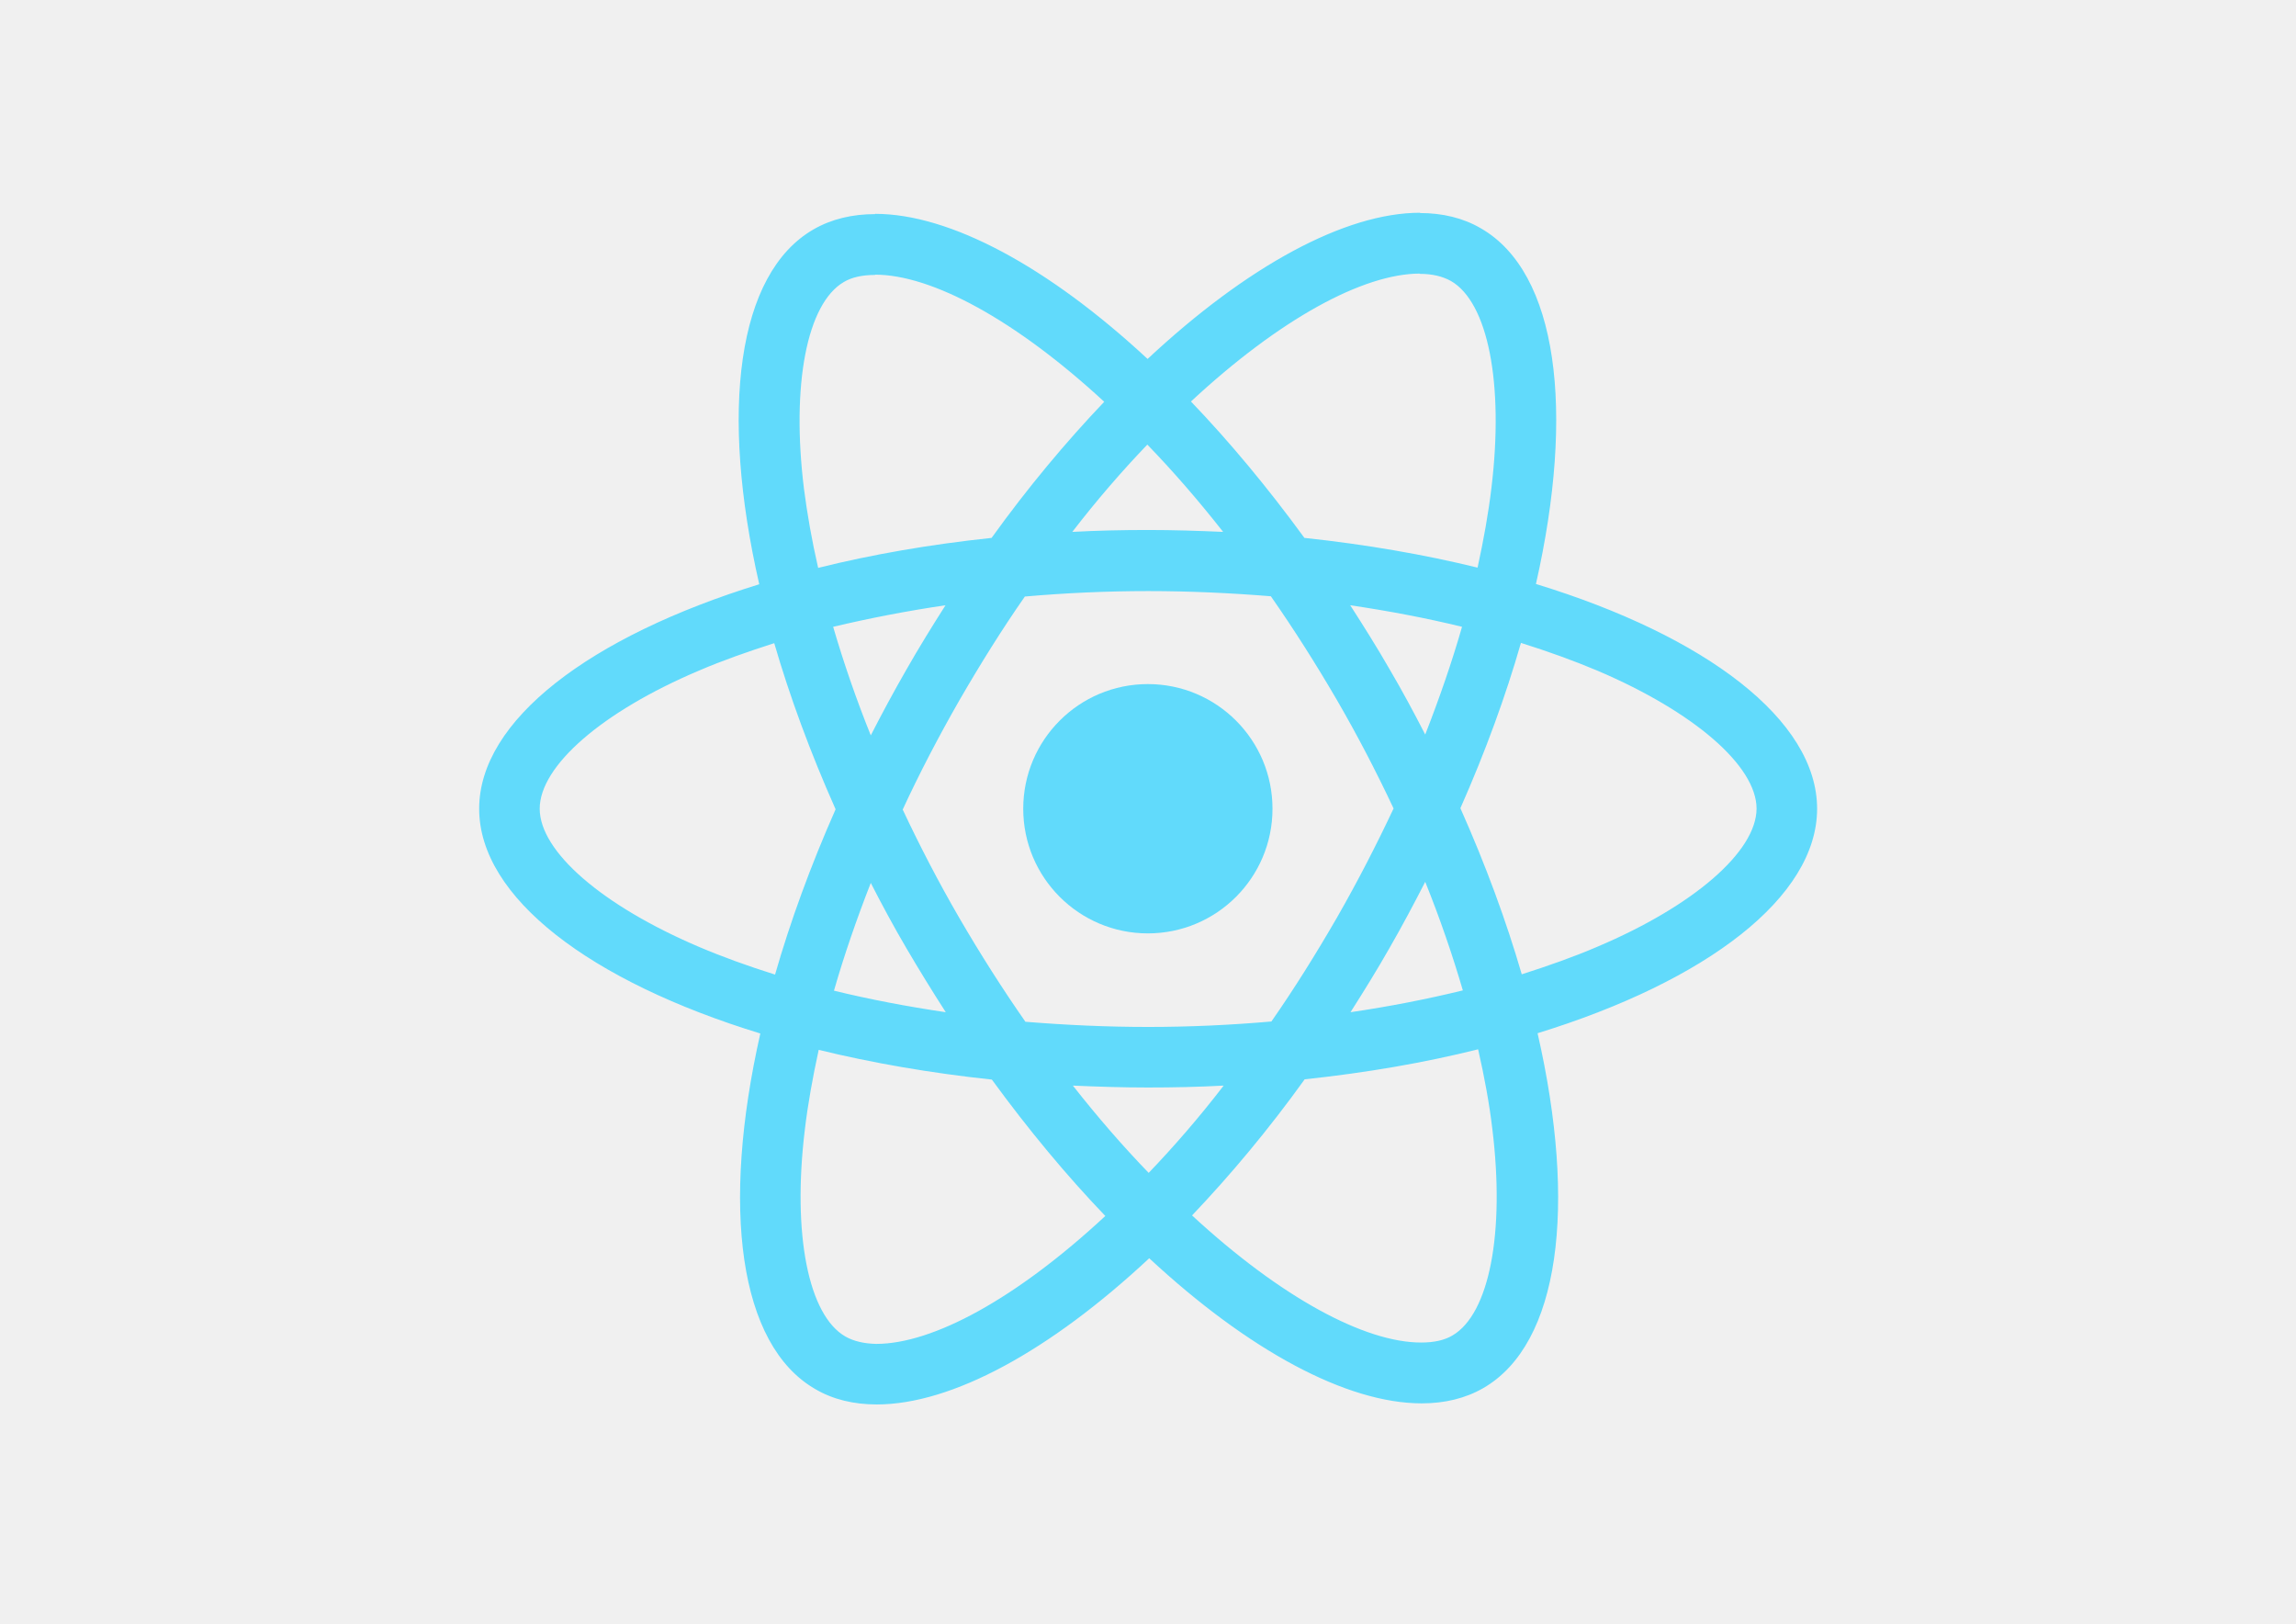
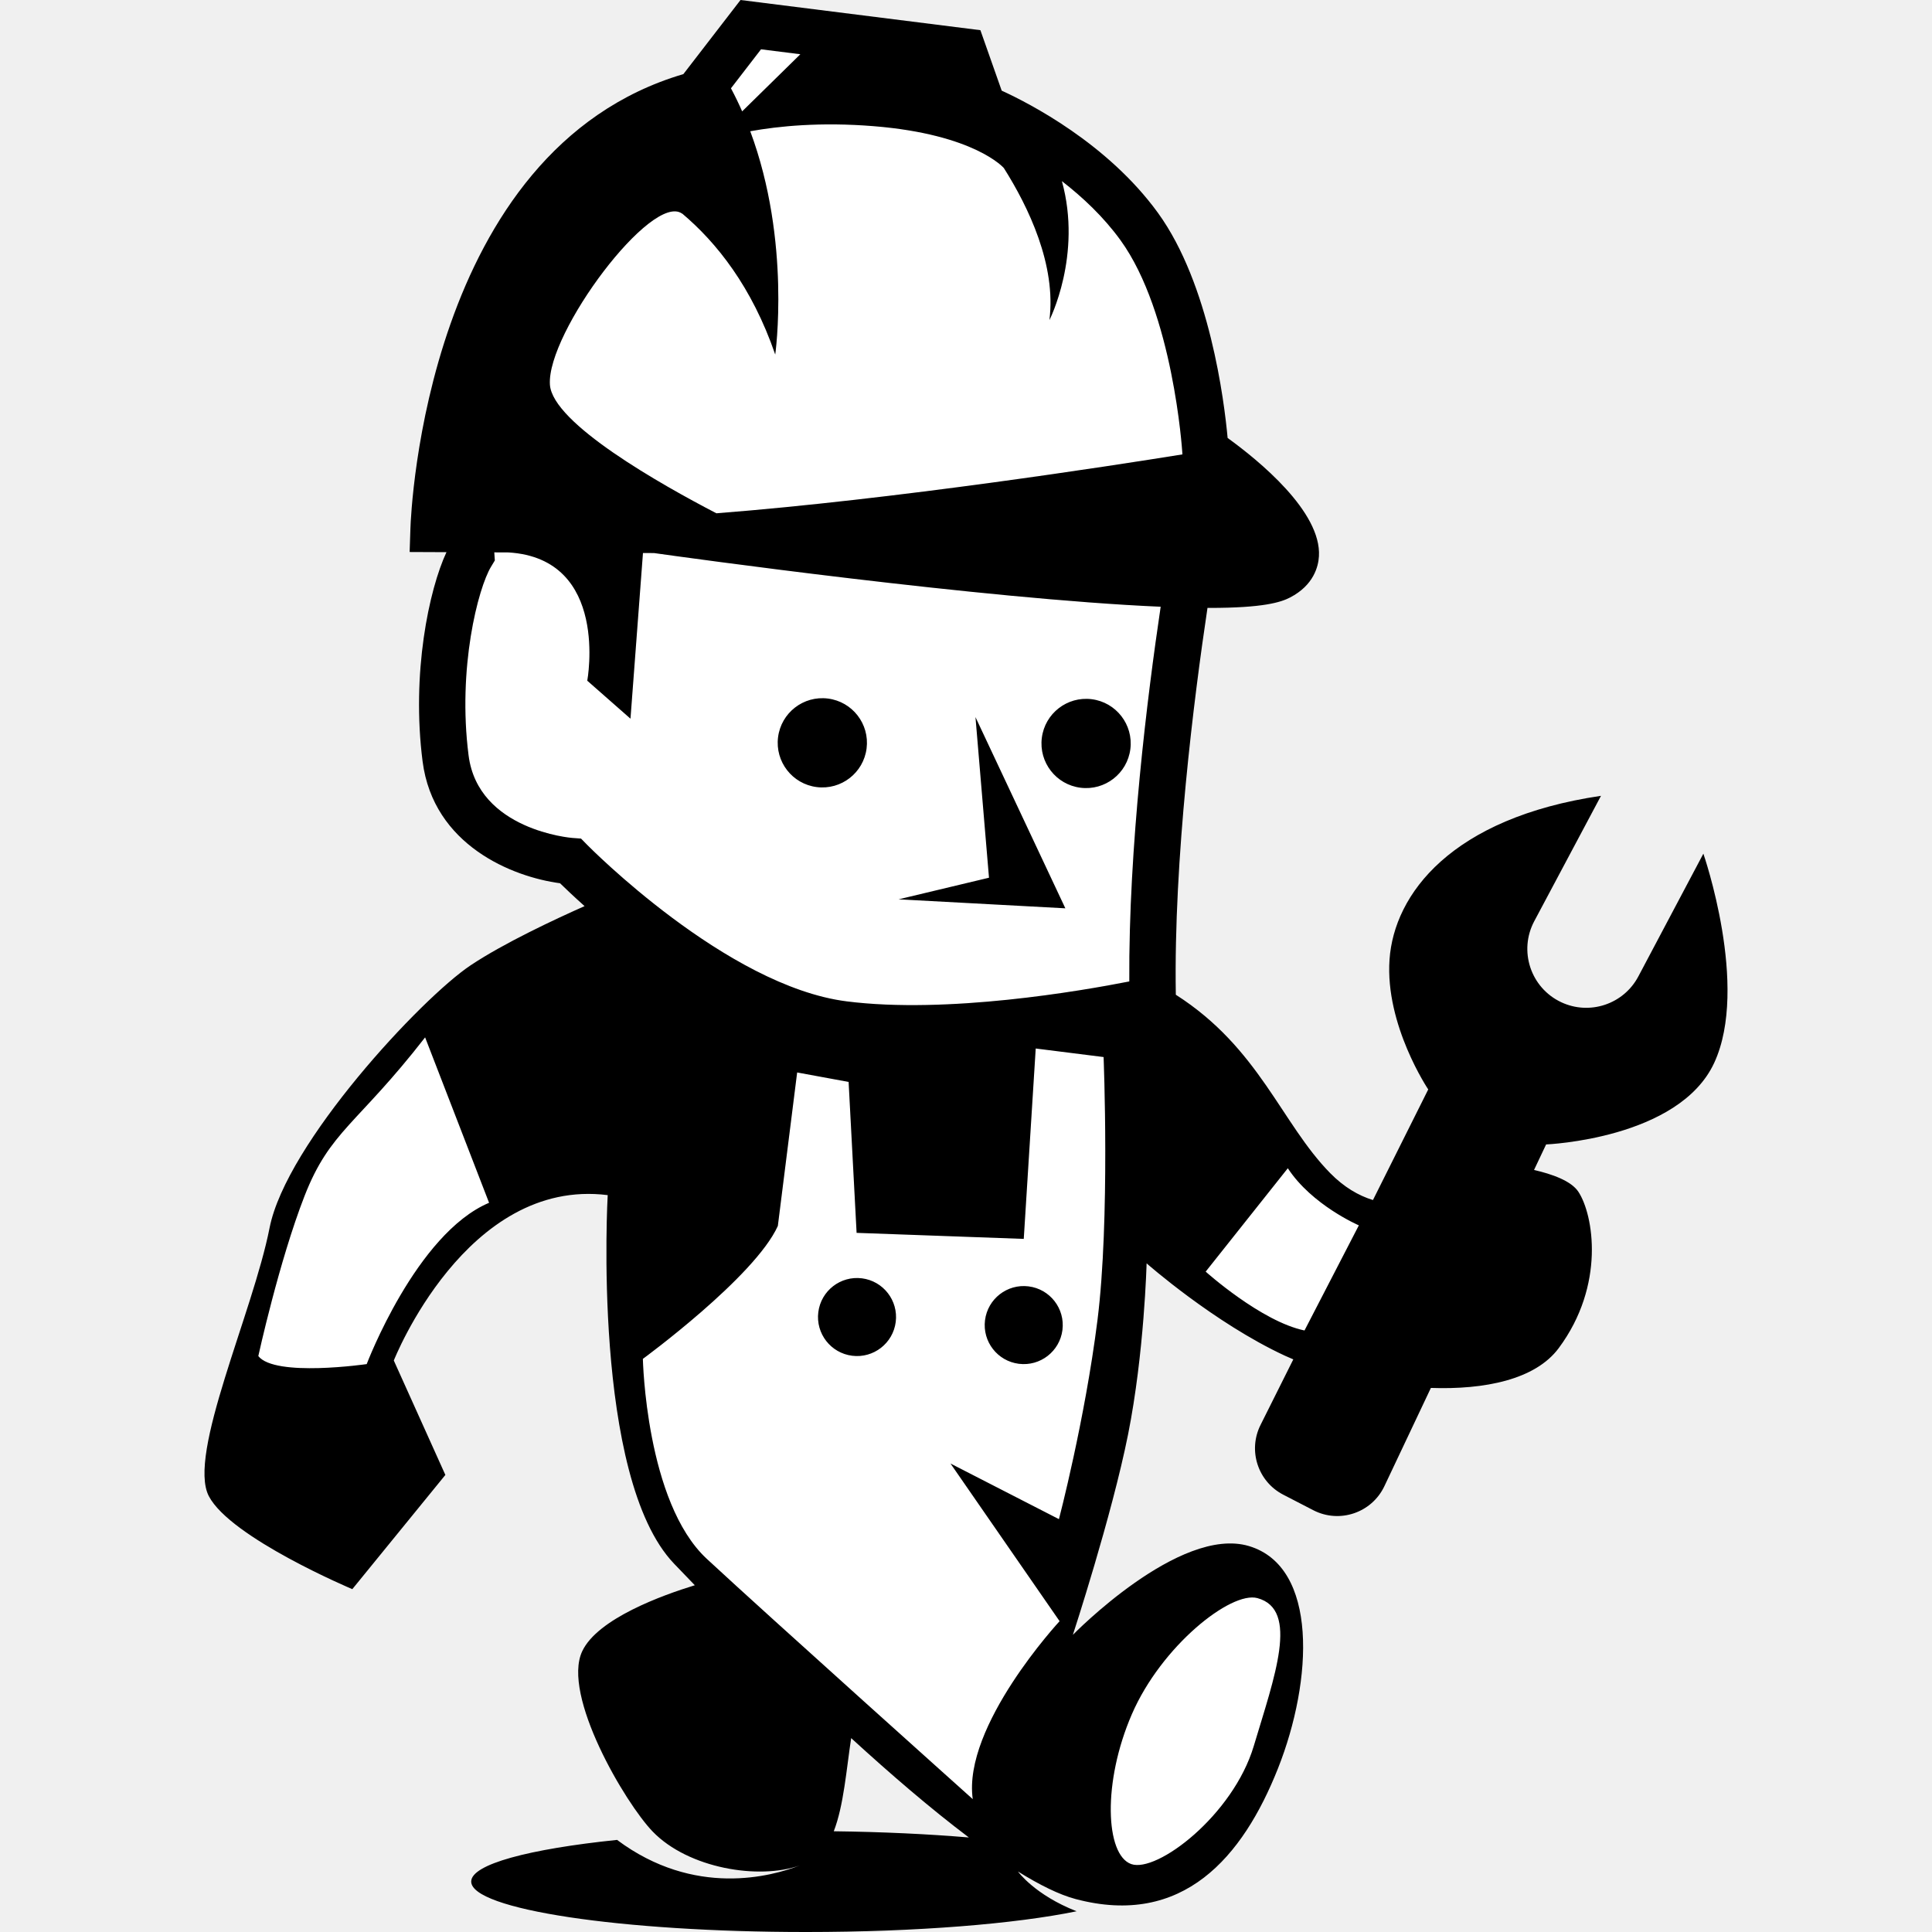
- <svg xmlns="http://www.w3.org/2000/svg" viewBox="0 0 841.9 595.3">
-   <g fill="#61DAFB">
-     <path d="M666.3 296.5c0-32.5-40.7-63.3-103.1-82.4 14.4-63.6 8-114.2-20.2-130.4-6.5-3.8-14.1-5.6-22.4-5.6v22.3c4.6 0 8.3.9 11.4 2.6 13.6 7.8 19.5 37.5 14.9 75.7-1.1 9.4-2.9 19.3-5.1 29.4-19.6-4.8-41-8.5-63.5-10.9-13.5-18.5-27.5-35.3-41.6-50 32.6-30.3 63.2-46.9 84-46.9V78c-27.5 0-63.5 19.6-99.9 53.6-36.4-33.8-72.4-53.2-99.9-53.2v22.3c20.7 0 51.4 16.5 84 46.6-14 14.7-28 31.4-41.3 49.9-22.6 2.4-44 6.1-63.6 11-2.3-10-4-19.7-5.2-29-4.7-38.2 1.1-67.9 14.6-75.8 3-1.8 6.9-2.6 11.5-2.6V78.5c-8.4 0-16 1.8-22.6 5.6-28.1 16.2-34.4 66.7-19.9 130.1-62.2 19.2-102.7 49.9-102.7 82.3 0 32.5 40.7 63.3 103.1 82.4-14.4 63.6-8 114.2 20.2 130.4 6.5 3.8 14.1 5.6 22.5 5.6 27.5 0 63.5-19.6 99.9-53.6 36.4 33.8 72.4 53.2 99.9 53.2 8.4 0 16-1.8 22.6-5.6 28.1-16.2 34.4-66.7 19.9-130.1 62-19.1 102.5-49.9 102.5-82.3zm-130.2-66.7c-3.7 12.9-8.3 26.2-13.5 39.5-4.1-8-8.4-16-13.1-24-4.6-8-9.5-15.8-14.4-23.4 14.2 2.1 27.9 4.7 41 7.9zm-45.8 106.5c-7.8 13.5-15.8 26.3-24.1 38.2-14.9 1.3-30 2-45.2 2-15.1 0-30.2-.7-45-1.9-8.3-11.9-16.4-24.6-24.2-38-7.6-13.1-14.5-26.4-20.8-39.8 6.2-13.4 13.2-26.8 20.7-39.9 7.8-13.5 15.8-26.3 24.1-38.2 14.9-1.3 30-2 45.2-2 15.1 0 30.2.7 45 1.9 8.3 11.9 16.4 24.6 24.2 38 7.6 13.1 14.5 26.4 20.8 39.8-6.3 13.4-13.2 26.8-20.7 39.9zm32.3-13c5.4 13.4 10 26.8 13.8 39.8-13.1 3.2-26.9 5.9-41.2 8 4.9-7.7 9.8-15.6 14.4-23.7 4.6-8 8.9-16.1 13-24.1zM421.2 430c-9.3-9.6-18.6-20.3-27.8-32 9 .4 18.2.7 27.5.7 9.4 0 18.7-.2 27.8-.7-9 11.7-18.3 22.4-27.5 32zm-74.4-58.9c-14.2-2.1-27.9-4.7-41-7.9 3.7-12.9 8.3-26.2 13.5-39.5 4.1 8 8.4 16 13.1 24 4.7 8 9.5 15.8 14.4 23.4zM420.7 163c9.3 9.6 18.6 20.3 27.8 32-9-.4-18.2-.7-27.5-.7-9.4 0-18.7.2-27.8.7 9-11.7 18.3-22.4 27.5-32zm-74 58.9c-4.9 7.7-9.8 15.6-14.4 23.7-4.6 8-8.9 16-13 24-5.4-13.4-10-26.8-13.8-39.8 13.1-3.1 26.9-5.8 41.2-7.9zm-90.5 125.2c-35.4-15.1-58.3-34.9-58.3-50.6 0-15.7 22.9-35.6 58.3-50.6 8.6-3.7 18-7 27.7-10.1 5.7 19.6 13.2 40 22.5 60.9-9.2 20.8-16.6 41.1-22.2 60.6-9.9-3.1-19.3-6.5-28-10.2zM310 490c-13.6-7.8-19.5-37.5-14.9-75.7 1.1-9.4 2.9-19.3 5.1-29.4 19.6 4.8 41 8.5 63.5 10.9 13.5 18.5 27.5 35.3 41.6 50-32.6 30.3-63.2 46.9-84 46.9-4.5-.1-8.3-1-11.3-2.7zm237.2-76.2c4.7 38.2-1.1 67.9-14.6 75.8-3 1.8-6.9 2.6-11.5 2.6-20.7 0-51.4-16.5-84-46.6 14-14.7 28-31.4 41.3-49.9 22.6-2.4 44-6.1 63.6-11 2.3 10.1 4.1 19.8 5.2 29.1zm38.5-66.7c-8.6 3.7-18 7-27.7 10.1-5.7-19.6-13.2-40-22.5-60.9 9.2-20.8 16.6-41.1 22.2-60.6 9.9 3.1 19.3 6.5 28.1 10.2 35.4 15.1 58.3 34.9 58.3 50.6-.1 15.7-23 35.6-58.4 50.6zM320.8 78.4z" />
-     <circle cx="420.9" cy="296.5" r="45.7" />
-     <path d="M520.5 78.1z" />
-   </g>
+ <svg xmlns="http://www.w3.org/2000/svg" version="1.1" id="Layer_1" x="0px" y="0px" viewBox="0 0 600 600" enable-background="new 0 0 600 600" xml:space="preserve" height="58px" width="58px">
+   <path id="color_x5F_3_11_" fill="#FFFFFF" d="M350.715,304.796c-14.986,2.945-56.486,10.15-87.745,6.19    c-37.339-4.714-80.188-48.168-80.616-48.606l-1.912-1.951l-2.72-0.201c-0.288-0.021-29.227-2.394-32.201-25.625    c-3.472-27.094,2.938-51.921,6.98-58.609l1.174-1.947l-0.172-2.505l4.419,0.019c31.496,1.934,24.463,39.837,24.463,39.837    L195.8,223.19l3.879-51.448l3.446,0.015c8.687,1.228,102.32,14.309,157.336,16.67C356.366,215.908,350.455,263.038,350.715,304.796z     M94.576,371.418c-7.921,20.298-14.357,49.717-14.357,49.717c5.153,6.636,33.665,2.5,33.665,2.5s15.347-40.512,38.007-50.098    l-19.867-51.371C110.855,349.381,102.497,351.12,94.576,371.418z M399.943,362.804l-25.51,32.113c0,0,17.254,15.503,30.698,18.275    l16.872-32.649C422.003,380.543,407.444,374.283,399.943,362.804z" />
+   <path id="color_x5F_2_26_" fill="#FFFFFF" d="M389.369,542.253c-6.428,21.48-30.113,39.51-38.086,36.644    c-7.974-2.866-8.963-25.338,0.222-46.529c9.184-21.192,30.768-38.289,38.99-36.064C403.596,499.849,395.796,520.773,389.369,542.253    z M328.865,471.788l-33.675-17.273l33.879,48.958c0,0-30.164,32.519-26.974,55.267c0,0-63.696-57.077-82.614-74.644    c-18.917-17.566-19.834-62.088-19.834-62.088s34.743-25.425,41.917-41.283l5.997-47.664l15.983,2.942l2.482,46.869l51.909,1.876    l3.715-59.126l21.082,2.653c0,0,2.022,50.535-1.9,81.701C336.911,441.142,328.865,471.788,328.865,471.788z M267.668,396.996    c-6.639-0.836-12.699,3.869-13.534,10.509c-0.835,6.639,3.87,12.698,10.509,13.534c6.64,0.836,12.699-3.87,13.534-10.509    C279.012,403.89,274.307,397.831,267.668,396.996z M329.951,413.03c0.835-6.64-3.871-12.7-10.51-13.535    c-6.639-0.835-12.698,3.87-13.534,10.509c-0.836,6.64,3.869,12.7,10.509,13.535C323.055,424.374,329.115,419.668,329.951,413.03z     M227.004,27.422c1.263,2.365,2.418,4.756,3.48,7.165l18.074-17.741l-12.214-1.537L227.004,27.422z M170.778,119.452    c0.768,12.035,34.653,31.1,51.707,39.956c55.558-4.327,122.968-14.786,144.722-18.291l-0.044-0.733    c-0.028-0.429-2.819-43.26-19.217-65.838c-5.242-7.222-11.743-13.326-18.169-18.299c6.388,23.069-3.868,43.156-3.868,43.156    c2.151-17.075-6.447-35.033-14.181-47.261l0.009,0.025c0,0-8.962-10.415-40.286-12.974c-16.689-1.363-29.804-0.002-38.458,1.567    c12.753,34.21,7.764,69.344,7.764,69.344c-7.232-21.034-18.233-34.81-28.926-43.813l0.03,0.071    C202.527,59.506,169.753,103.357,170.778,119.452z" />
+   <path id="color_x5F_1_53_" d="M278.177,410.529c-0.835,6.639-6.895,11.345-13.534,10.509c-6.639-0.836-11.344-6.895-10.509-13.534    c0.835-6.64,6.895-11.345,13.534-10.509C274.307,397.831,279.012,403.89,278.177,410.529z M319.441,399.495    c-6.639-0.835-12.698,3.87-13.534,10.509c-0.836,6.64,3.869,12.7,10.509,13.535c6.639,0.836,12.699-3.87,13.535-10.509    C330.786,406.39,326.08,400.33,319.441,399.495z M532.37,330.063c-10.962,23.699-52.209,25.351-52.209,25.351l-3.754,7.932    c5.615,1.281,11.543,3.386,13.77,6.76c4.692,7.109,8.456,28.999-6.113,48.582c-7.28,9.786-23.018,12.926-39.69,12.345    l-14.437,30.508c-3.925,8.292-13.943,11.678-22.093,7.465l-9.325-4.822c-7.875-4.07-11.018-13.713-7.054-21.643l10.185-20.376    c-0.903-0.375-1.783-0.754-2.615-1.14c-22.016-10.219-42.947-28.683-42.947-28.683s-0.71,27.845-5.755,53.133    c-5.044,25.287-17.143,62.241-17.143,62.241s33.145-34.007,54.682-27.572c21.538,6.435,19.905,41.613,8.996,69.106    c-10.908,27.492-29.49,49.364-62.828,40.514c-5.071-1.346-11.16-4.363-17.874-8.53l-0.016,0.001c0,0,5.191,7.246,18.197,12.325    c-18.912,3.903-49.494,6.441-84.023,6.441c-57.43,0-103.987-7.015-103.987-15.669c0-5.371,17.951-10.11,45.298-12.934    c24.074,17.983,48.116,11.291,56.728,7.932c-12.628,4.52-34.588,0.948-45.672-10.527c-8.55-8.851-28.281-42.358-21.88-55.989    c4.763-10.144,24.949-17.433,34.969-20.501c-2.732-2.824-4.942-5.129-6.444-6.699c-25.648-26.811-20.607-114.458-20.607-114.458    c-43.999-5.535-66.43,51.362-66.43,51.362l16.014,35.536l-28.899,35.472c0,0-37.809-15.931-44.56-28.886    c-6.75-12.954,13.683-56.94,18.861-83.292c5.177-26.352,47.155-71.352,62.403-81.537c10.307-6.885,26.201-14.311,35.429-18.405    c-3.387-3.029-6-5.517-7.622-7.105c-14.719-1.958-39.342-11.753-42.688-37.869c-3.501-27.316,1.971-53.277,7.418-64.953    l-11.438-0.049l0.246-7.406c0.154-4.826,4.801-117.414,84.764-141.007L229.976,0l74.495,9.373l6.614,18.778    c8.562,3.916,32.861,16.378,48.515,37.94c16.083,22.152,20.603,58.479,21.65,69.923c9.525,6.884,29.199,22.869,28.356,36.751    c-0.183,3.131-1.595,8.952-8.934,12.776c-2.903,1.515-8.372,3.251-25.038,3.251c-0.208,0-0.428-0.003-0.639-0.004    c-4.157,27.759-10.548,77.955-9.833,120.135c25.948,16.566,32.731,39.918,47.926,55.385c4.303,4.381,8.811,7.001,13.295,8.377    l17.17-34.352c0,0-13.444-19.997-12.024-40.338c1.419-20.341,19.214-43.984,65.676-50.846l-20.728,38.937    c-4.905,9.213-1.122,20.655,8.308,25.129c8.846,4.197,19.429,0.686,24.012-7.967l20.199-38.133    C528.994,265.115,543.332,306.363,532.37,330.063z M151.89,373.536l-19.866-51.371c-21.169,27.217-29.527,28.956-37.448,49.253    c-7.92,20.298-14.357,49.717-14.357,49.717c5.153,6.636,33.665,2.5,33.665,2.5S129.23,383.122,151.89,373.536z M351.283,578.897    c7.974,2.865,31.659-15.165,38.086-36.644c6.427-21.48,14.227-42.404,1.126-45.949c-8.222-2.225-29.805,14.871-38.99,36.063    C342.32,553.559,343.309,576.031,351.283,578.897z M227.004,27.422c1.263,2.365,2.418,4.756,3.48,7.165l18.074-17.741l-12.214-1.537    L227.004,27.422z M170.778,119.452c0.768,12.035,34.653,31.1,51.707,39.956c55.558-4.327,122.968-14.786,144.722-18.291    l-0.044-0.733c-0.028-0.429-2.819-43.26-19.217-65.838c-5.242-7.222-11.743-13.326-18.169-18.299    c6.388,23.069-3.868,43.156-3.868,43.156c2.151-17.075-6.447-35.033-14.181-47.261l0.009,0.025c0,0-8.962-10.415-40.286-12.974    c-16.689-1.363-29.804-0.002-38.458,1.567c12.753,34.21,7.764,69.344,7.764,69.344c-7.232-21.034-18.233-34.81-28.926-43.813    l0.03,0.071C202.527,59.506,169.753,103.357,170.778,119.452z M300.889,570.642c-11.76-8.858-24.429-19.762-36.551-30.856    c-1.462,9.564-2.308,20.969-5.403,28.931C274.074,568.904,288.284,569.582,300.889,570.642z M342.733,328.275l-21.082-2.653    l-3.715,59.126l-51.909-1.876l-2.482-46.869l-15.983-2.942l-5.997,47.664c-7.175,15.858-41.917,41.283-41.917,41.283    s0.916,44.522,19.834,62.088c18.918,17.567,82.614,74.644,82.614,74.644c-3.19-22.749,26.974-55.267,26.974-55.267l-33.879-48.958    l33.675,17.273c0,0,8.047-30.646,11.968-61.812C344.755,378.811,342.733,328.275,342.733,328.275z M360.46,188.426    c-55.016-2.361-148.648-15.442-157.336-16.67l-3.446-0.015L195.8,223.19l-13.415-11.792c0,0,7.032-37.903-24.463-39.837    l-4.419-0.019l0.172,2.505l-1.174,1.947c-4.042,6.688-10.453,31.515-6.98,58.609c2.974,23.231,31.912,25.603,32.201,25.625    l2.72,0.201l1.912,1.951c0.429,0.438,43.278,43.893,80.616,48.606c31.259,3.96,72.759-3.244,87.745-6.19    C350.455,263.038,356.366,215.908,360.46,188.426z M422.003,380.543c0,0-14.559-6.26-22.06-17.739l-25.511,32.114    c0,0,17.254,15.503,30.698,18.274L422.003,380.543z M253.65,244.436c7.594,0.956,14.525-4.425,15.48-12.019    c0.956-7.594-4.425-14.524-12.019-15.479c-7.594-0.956-14.524,4.426-15.48,12.019C240.675,236.55,246.057,243.481,253.65,244.436z     M335.565,244.64c7.594,0.955,14.524-4.426,15.479-12.02c0.955-7.594-4.426-14.524-12.02-15.479    c-7.594-0.956-14.524,4.425-15.479,12.02C322.591,236.754,327.972,243.683,335.565,244.64z M330.854,282.085l-27.912-59.381    l4.199,49.879l-28.079,6.71L330.854,282.085z" />
</svg>
